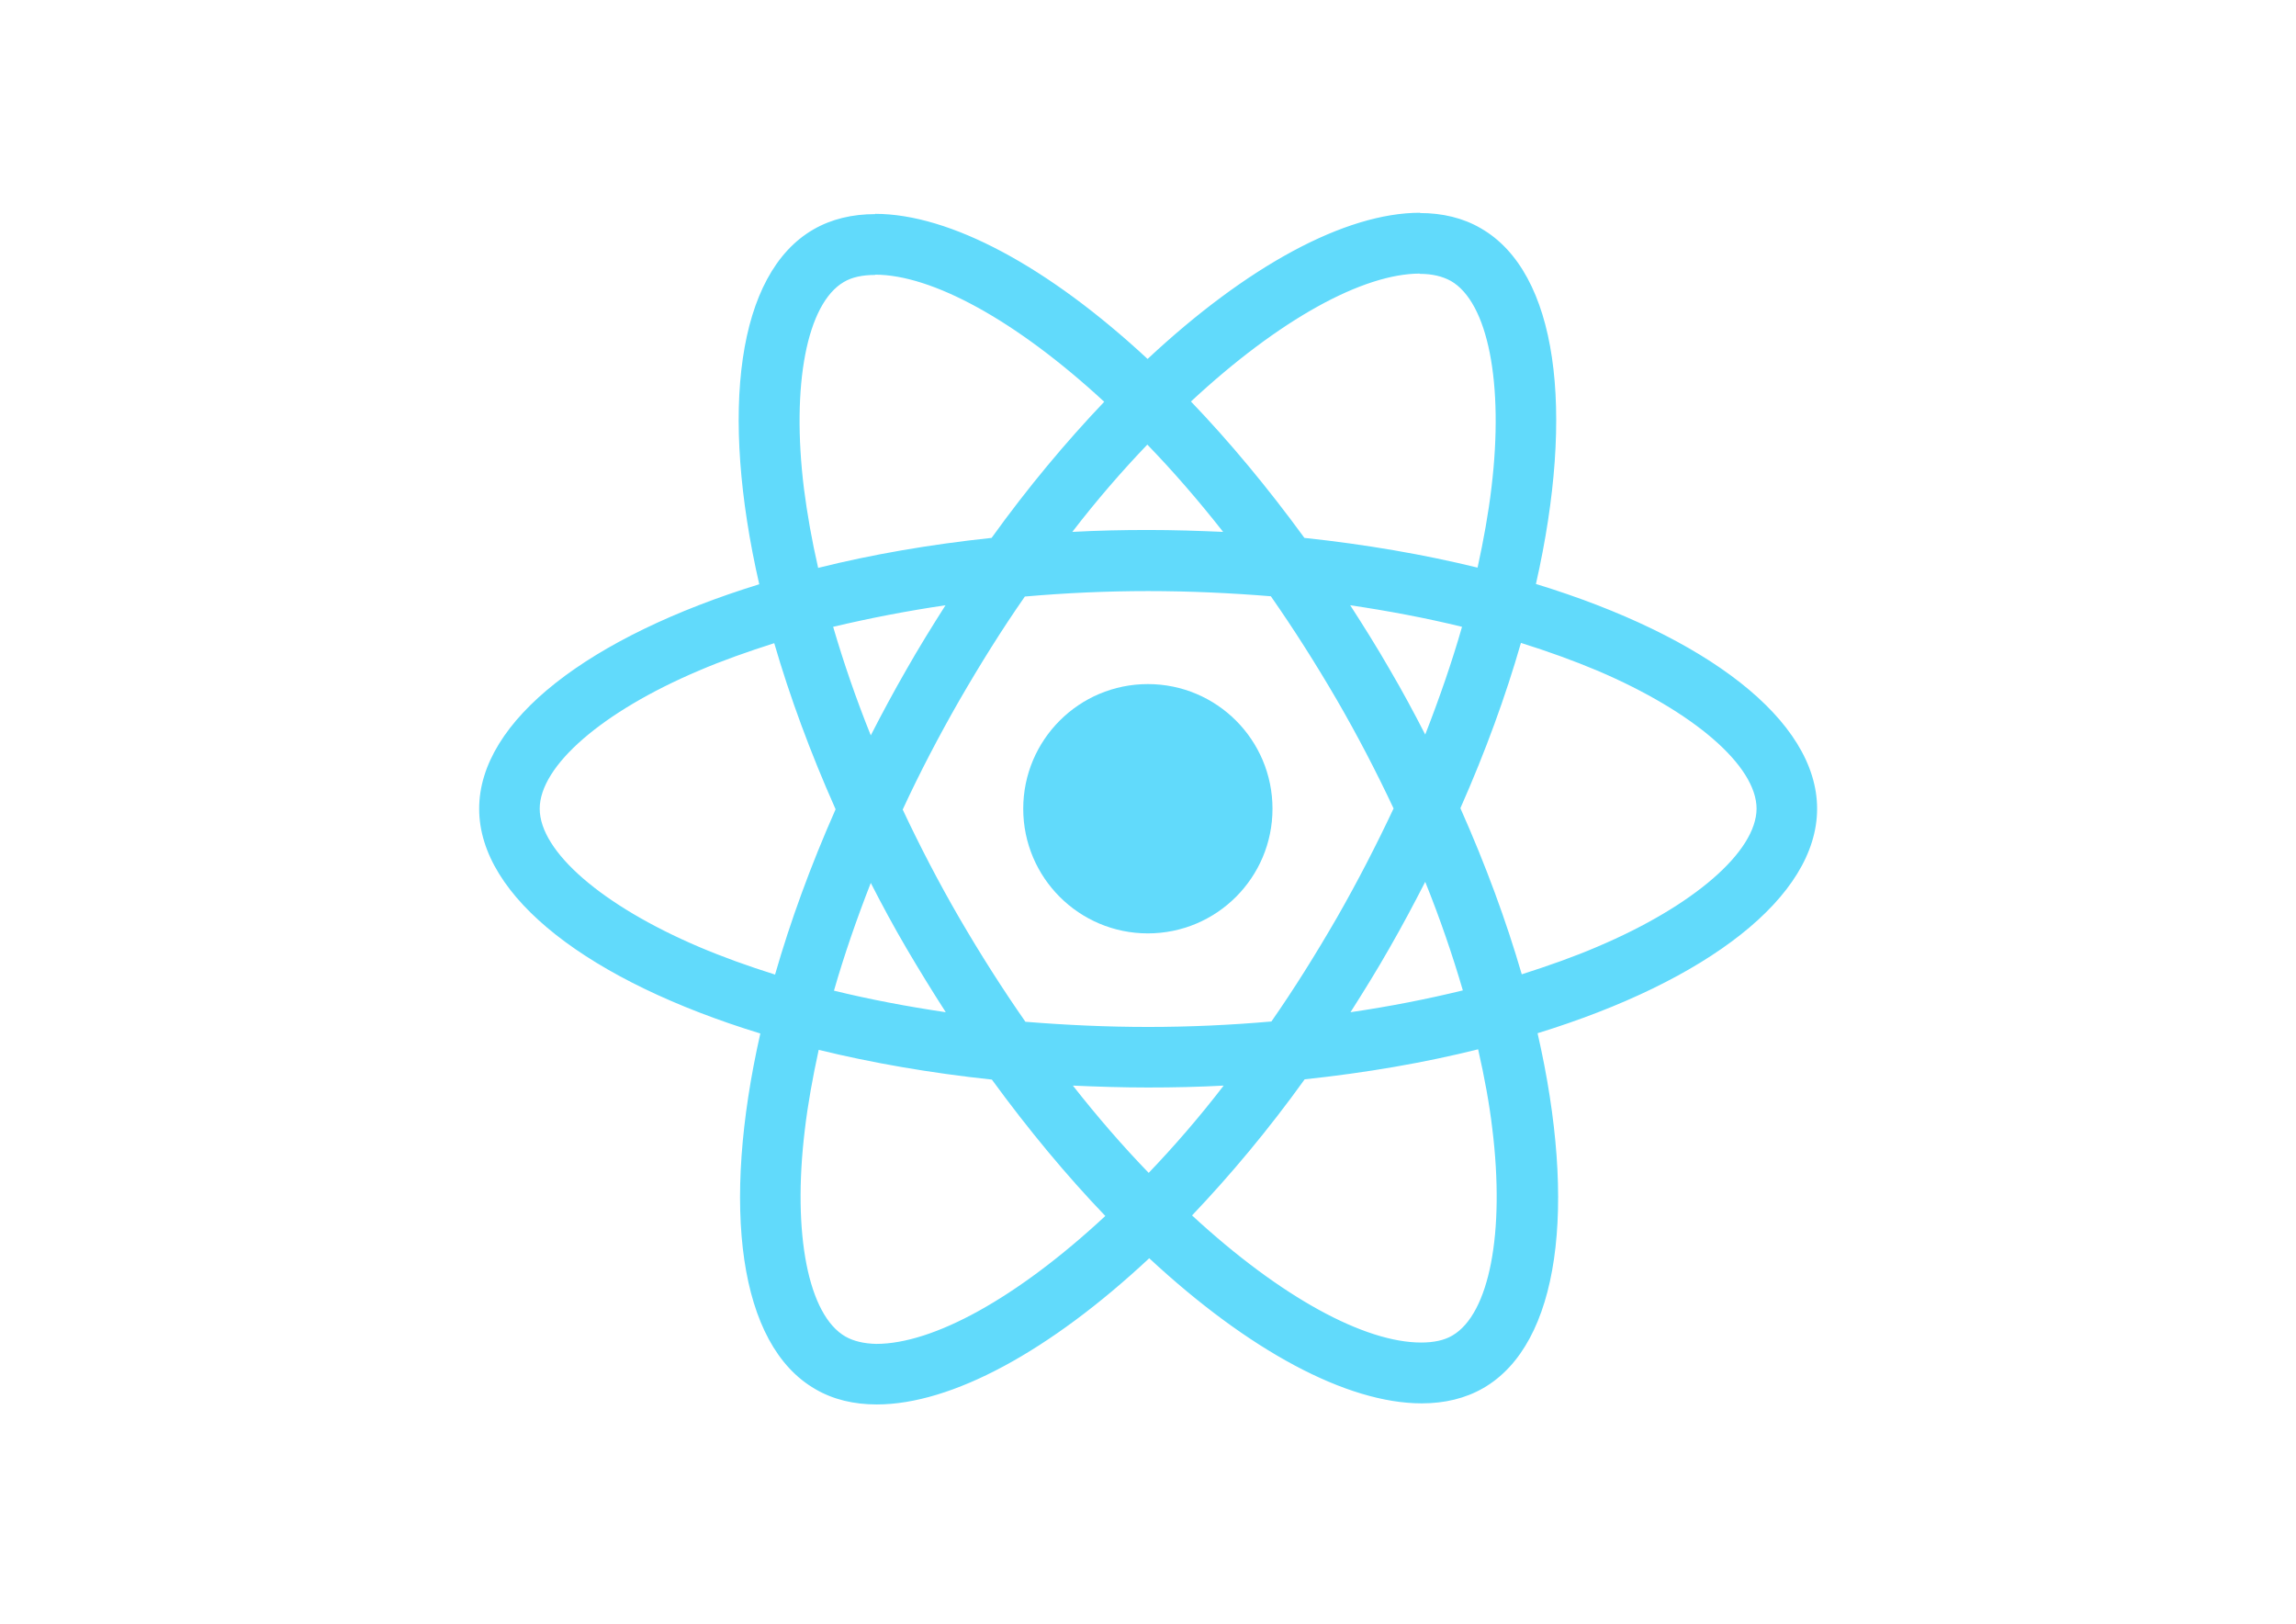
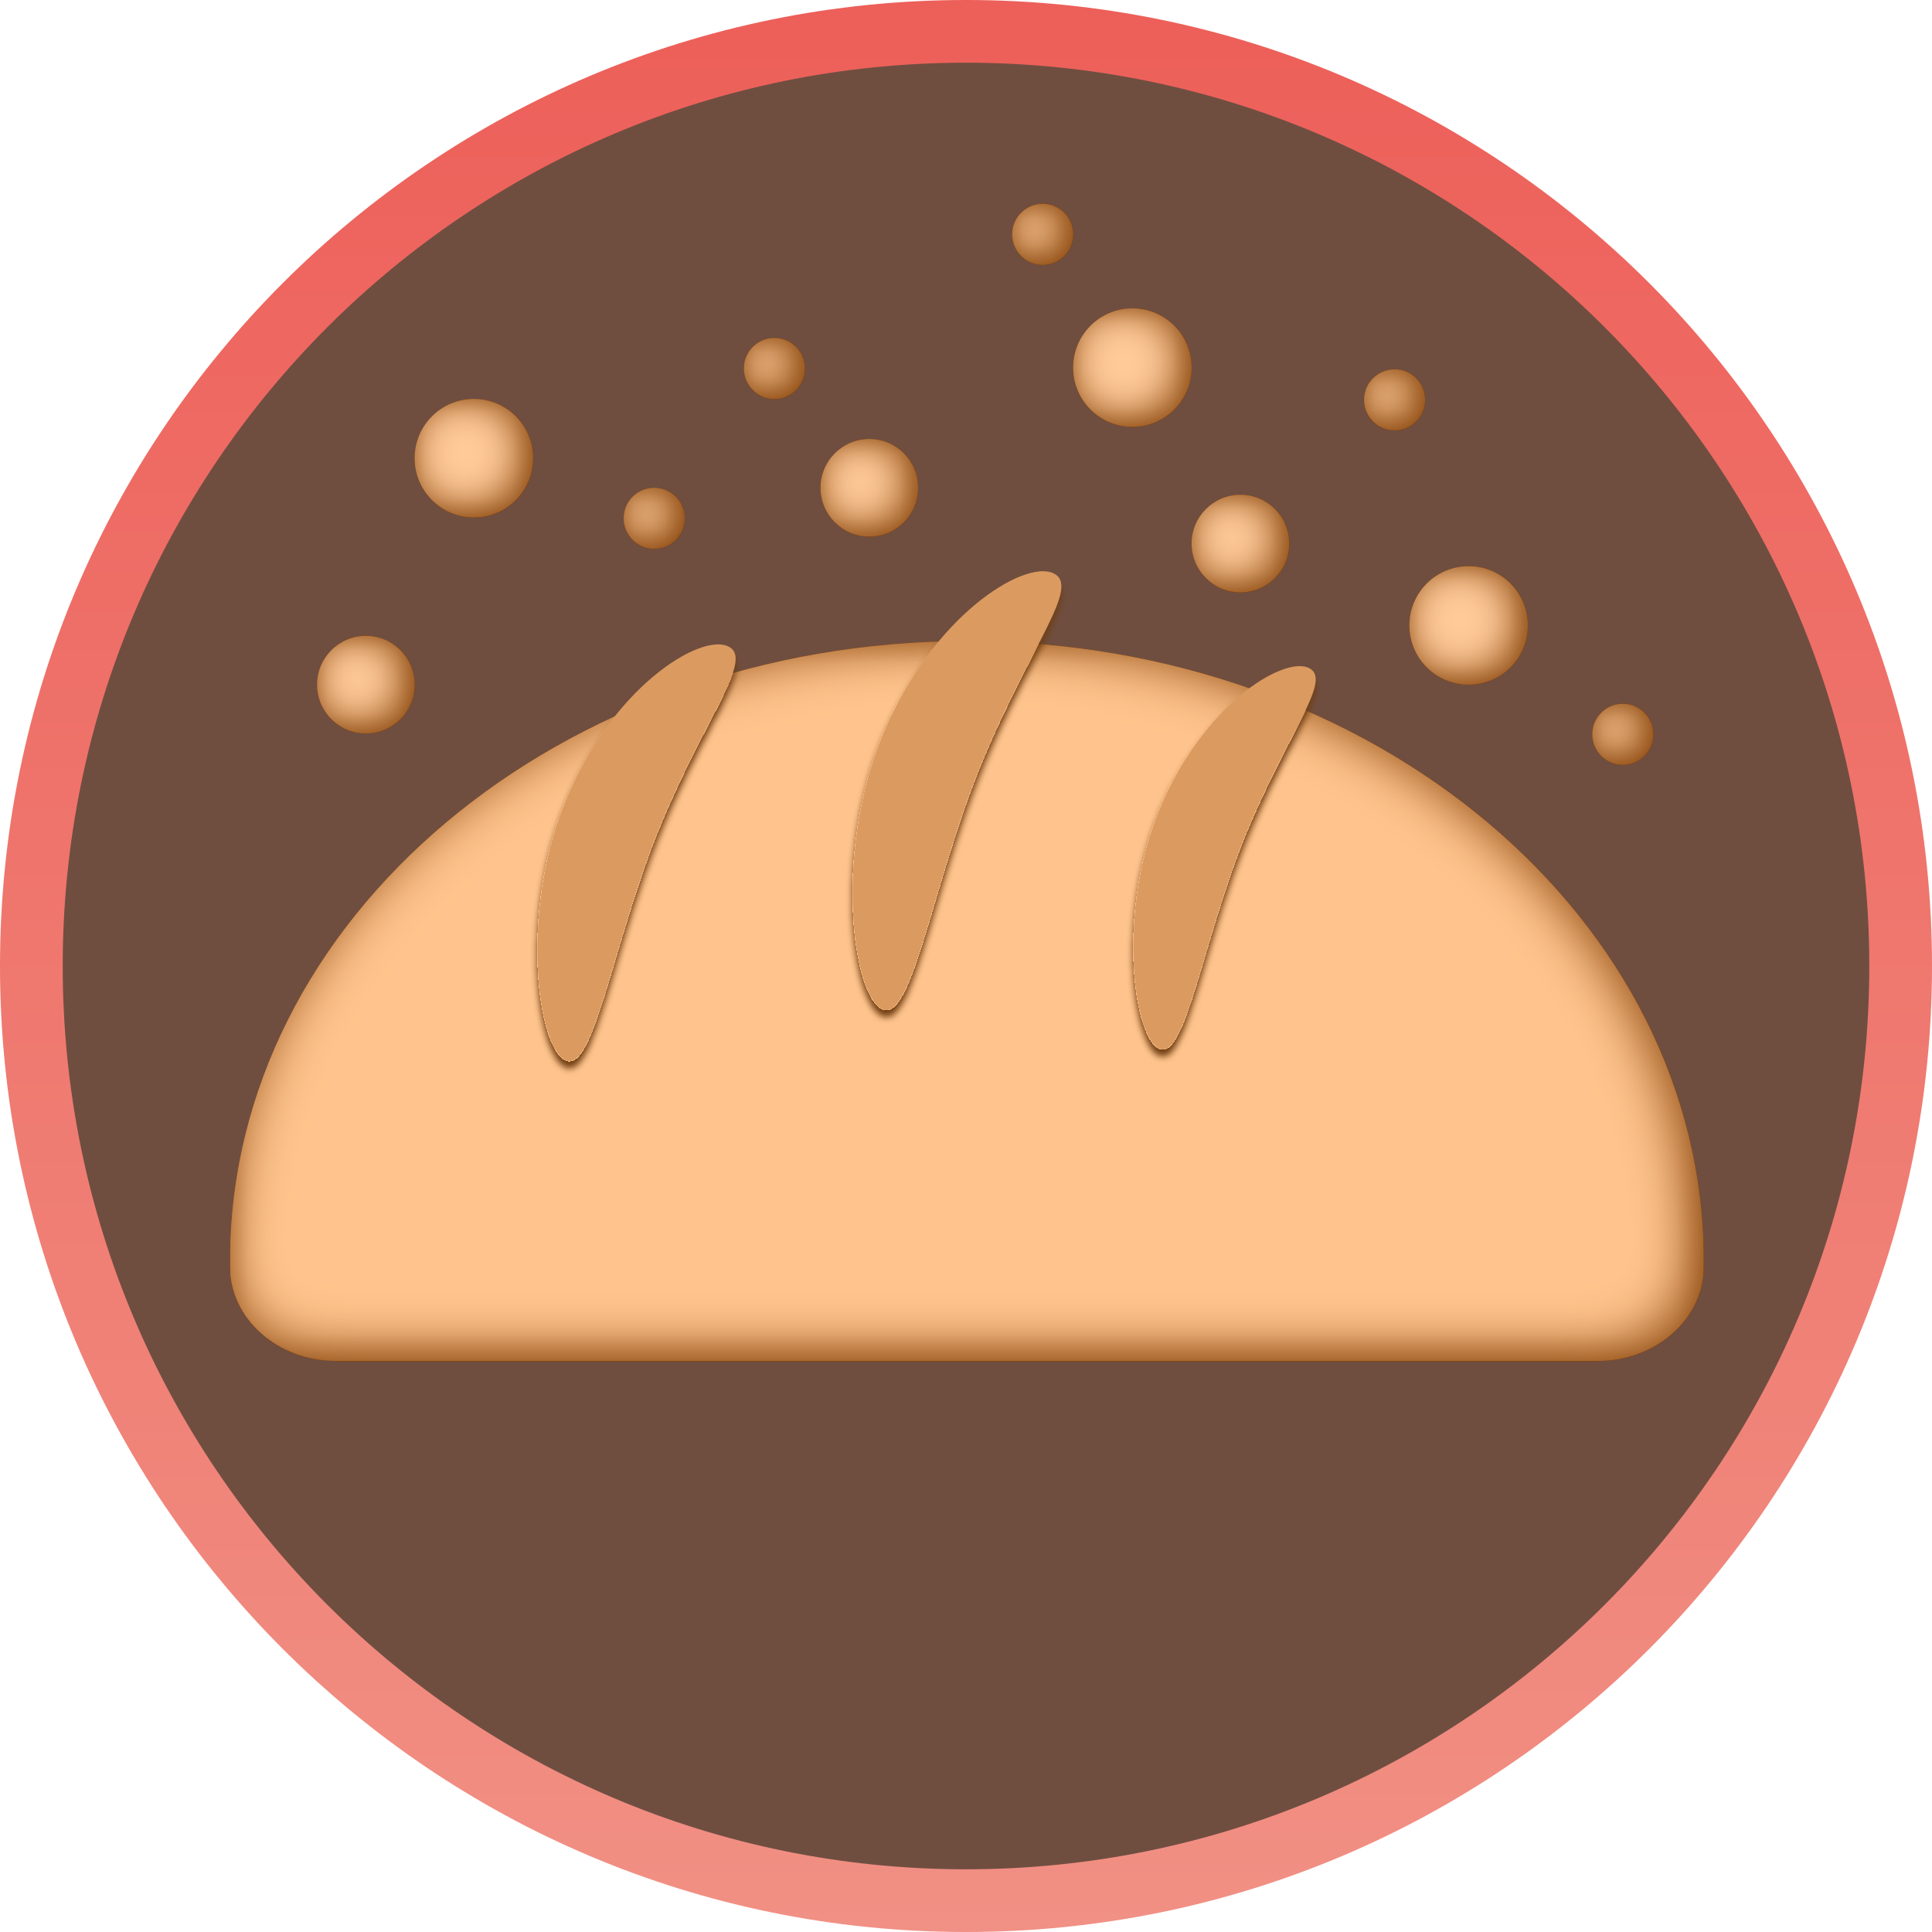
- <svg xmlns="http://www.w3.org/2000/svg" viewBox="0 0 841.9 595.3">
-   <g fill="#61DAFB">
-     <path d="M666.3 296.5c0-32.5-40.7-63.3-103.1-82.4 14.4-63.6 8-114.2-20.2-130.4-6.5-3.8-14.1-5.6-22.4-5.6v22.3c4.6 0 8.3.9 11.4 2.6 13.6 7.8 19.5 37.5 14.9 75.7-1.1 9.4-2.9 19.3-5.1 29.4-19.6-4.8-41-8.5-63.5-10.9-13.5-18.5-27.5-35.3-41.6-50 32.6-30.3 63.2-46.9 84-46.9V78c-27.5 0-63.5 19.6-99.9 53.6-36.4-33.8-72.4-53.2-99.9-53.2v22.3c20.7 0 51.4 16.5 84 46.6-14 14.7-28 31.4-41.3 49.9-22.6 2.4-44 6.1-63.6 11-2.3-10-4-19.7-5.2-29-4.7-38.2 1.1-67.9 14.6-75.8 3-1.8 6.9-2.6 11.5-2.6V78.5c-8.4 0-16 1.8-22.6 5.6-28.1 16.2-34.4 66.7-19.9 130.1-62.2 19.2-102.7 49.9-102.7 82.3 0 32.5 40.7 63.3 103.1 82.4-14.4 63.6-8 114.2 20.2 130.4 6.5 3.8 14.1 5.6 22.5 5.6 27.5 0 63.5-19.6 99.9-53.6 36.4 33.8 72.4 53.2 99.9 53.2 8.4 0 16-1.8 22.6-5.6 28.1-16.2 34.4-66.7 19.9-130.1 62-19.1 102.5-49.9 102.5-82.3zm-130.2-66.7c-3.7 12.9-8.3 26.2-13.5 39.5-4.1-8-8.4-16-13.1-24-4.6-8-9.5-15.8-14.4-23.4 14.2 2.1 27.9 4.7 41 7.9zm-45.8 106.5c-7.8 13.5-15.8 26.3-24.1 38.2-14.9 1.3-30 2-45.2 2-15.1 0-30.2-.7-45-1.9-8.3-11.9-16.4-24.6-24.2-38-7.6-13.1-14.5-26.4-20.8-39.8 6.2-13.4 13.2-26.8 20.7-39.9 7.8-13.5 15.8-26.3 24.1-38.2 14.9-1.3 30-2 45.2-2 15.1 0 30.2.7 45 1.9 8.3 11.9 16.4 24.6 24.2 38 7.6 13.1 14.5 26.4 20.8 39.8-6.3 13.4-13.2 26.8-20.7 39.9zm32.3-13c5.4 13.4 10 26.8 13.8 39.8-13.1 3.2-26.9 5.9-41.2 8 4.9-7.7 9.8-15.6 14.4-23.7 4.6-8 8.9-16.1 13-24.1zM421.2 430c-9.3-9.6-18.6-20.3-27.8-32 9 .4 18.2.7 27.5.7 9.4 0 18.7-.2 27.8-.7-9 11.7-18.3 22.4-27.5 32zm-74.4-58.9c-14.2-2.1-27.9-4.7-41-7.9 3.7-12.9 8.3-26.2 13.5-39.5 4.1 8 8.4 16 13.1 24 4.7 8 9.5 15.8 14.4 23.4zM420.7 163c9.3 9.6 18.6 20.3 27.8 32-9-.4-18.2-.7-27.5-.7-9.4 0-18.7.2-27.8.7 9-11.7 18.3-22.4 27.5-32zm-74 58.9c-4.9 7.7-9.8 15.6-14.4 23.7-4.6 8-8.9 16-13 24-5.4-13.4-10-26.8-13.8-39.8 13.1-3.1 26.9-5.8 41.2-7.9zm-90.5 125.2c-35.4-15.1-58.3-34.9-58.3-50.6 0-15.7 22.9-35.6 58.3-50.6 8.6-3.7 18-7 27.7-10.1 5.7 19.6 13.2 40 22.5 60.9-9.2 20.8-16.6 41.1-22.2 60.6-9.9-3.1-19.3-6.5-28-10.2zM310 490c-13.6-7.8-19.5-37.5-14.9-75.7 1.1-9.4 2.9-19.3 5.1-29.4 19.6 4.8 41 8.5 63.5 10.9 13.5 18.5 27.5 35.3 41.6 50-32.6 30.3-63.2 46.9-84 46.9-4.5-.1-8.3-1-11.3-2.7zm237.2-76.2c4.7 38.2-1.1 67.9-14.6 75.8-3 1.8-6.9 2.6-11.5 2.6-20.7 0-51.4-16.5-84-46.6 14-14.7 28-31.4 41.3-49.9 22.6-2.4 44-6.1 63.6-11 2.3 10.1 4.1 19.8 5.2 29.1zm38.5-66.7c-8.6 3.7-18 7-27.7 10.1-5.7-19.6-13.2-40-22.5-60.9 9.2-20.8 16.6-41.1 22.2-60.6 9.9 3.1 19.3 6.5 28.1 10.2 35.4 15.1 58.3 34.9 58.3 50.6-.1 15.7-23 35.6-58.4 50.6zM320.8 78.4z" />
-     <circle cx="420.9" cy="296.5" r="45.7" />
-     <path d="M520.5 78.1z" />
-   </g>
+ <svg xmlns="http://www.w3.org/2000/svg" width="113" height="113" viewBox="0 0 113 113" fill="none">
+   <circle cx="56.5" cy="56.5" r="54.666" fill="#6F4E40" stroke="url(#paint0_linear_23:96)" stroke-width="3.668" />
+   <g filter="url(#filter0_i_23:96)">
+     <mask id="mask0_23:96" style="mask-type:alpha" maskUnits="userSpaceOnUse" x="13" y="37" width="87" height="74">
+       <path d="M99.652 73.771C99.652 93.805 80.355 110.045 56.551 110.045C32.747 110.045 13.45 93.805 13.45 73.771C13.45 53.737 32.747 37.497 56.551 37.497C80.355 37.497 99.652 53.737 99.652 73.771Z" fill="#C4C4C4" />
+     </mask>
+     <g mask="url(#mask0_23:96)">
+       <path d="M13.45 35.886C13.45 32.834 16.233 30.361 19.665 30.361H93.436C96.869 30.361 99.652 32.834 99.652 35.886V74.074C99.652 77.125 96.869 79.599 93.436 79.599H19.665C16.233 79.599 13.45 77.125 13.45 74.074V35.886Z" fill="#FFC48D" />
+     </g>
+   </g>
+   <g filter="url(#filter1_d_23:96)">
+     <path d="M57.436 44.563C54.563 51.499 53.37 59.754 51.628 59.032C49.887 58.311 48.755 49.92 51.628 42.984C54.501 36.048 59.821 32.786 61.563 33.508C63.304 34.229 60.309 37.627 57.436 44.563Z" fill="#DB9A5F" />
+   </g>
+   <g filter="url(#filter2_d_23:96)">
+     <path d="M72.898 48.705C70.389 54.764 69.346 61.974 67.825 61.344C66.304 60.714 65.315 53.384 67.825 47.325C70.335 41.266 74.982 38.417 76.503 39.047C78.025 39.677 75.408 42.646 72.898 48.705Z" fill="#DB9A5F" />
+   </g>
+   <g filter="url(#filter3_d_23:96)">
+     <path d="M38.619 48.282C35.891 54.869 34.758 62.707 33.104 62.022C31.45 61.337 30.375 53.369 33.104 46.782C35.832 40.194 40.884 37.097 42.538 37.782C44.192 38.468 41.348 41.694 38.619 48.282Z" fill="#DB9A5F" />
+   </g>
+   <g filter="url(#filter4_i_23:96)">
+     <circle cx="21.398" cy="40.044" r="2.853" fill="#FFCA99" />
+   </g>
+   <g filter="url(#filter5_i_23:96)">
+     <circle cx="72.548" cy="31.791" r="2.853" fill="#FFCA99" />
+   </g>
+   <g filter="url(#filter6_i_23:96)">
+     <circle cx="50.845" cy="28.53" r="2.853" fill="#FFCA99" />
+   </g>
+   <g filter="url(#filter7_i_23:96)">
+     <circle cx="27.715" cy="26.798" r="3.464" fill="#FFCA99" />
+   </g>
+   <g filter="url(#filter8_i_23:96)">
+     <circle cx="85.896" cy="36.58" r="3.464" fill="#FFCA99" />
+   </g>
+   <g filter="url(#filter9_i_23:96)">
+     <circle cx="66.231" cy="21.5" r="3.464" fill="#FFCA99" />
+   </g>
+   <g filter="url(#filter10_i_23:96)">
+     <circle cx="38.261" cy="30.313" r="1.783" fill="#FFCA99" />
+   </g>
+   <g filter="url(#filter11_i_23:96)">
+     <circle cx="60.983" cy="13.705" r="1.783" fill="#FFCA99" />
+   </g>
+   <g filter="url(#filter12_i_23:96)">
+     <circle cx="45.292" cy="21.551" r="1.783" fill="#FFCA99" />
+   </g>
+   <g filter="url(#filter13_i_23:96)">
+     <circle cx="81.566" cy="23.385" r="1.783" fill="#FFCA99" />
+   </g>
+   <g filter="url(#filter14_i_23:96)">
+     <circle cx="94.914" cy="42.948" r="1.783" fill="#FFCA99" />
+   </g>
+   <defs>
+     <filter id="filter0_i_23:96" x="12.941" y="37.191" width="86.711" height="42.407" filterUnits="userSpaceOnUse" color-interpolation-filters="sRGB">
+       <feFlood flood-opacity="0" result="BackgroundImageFix" />
+       <feBlend mode="normal" in="SourceGraphic" in2="BackgroundImageFix" result="shape" />
+       <feColorMatrix in="SourceAlpha" type="matrix" values="0 0 0 0 0 0 0 0 0 0 0 0 0 0 0 0 0 0 127 0" result="hardAlpha" />
+       <feOffset dx="-0.509" dy="-0.306" />
+       <feGaussianBlur stdDeviation="1.681" />
+       <feComposite in2="hardAlpha" operator="arithmetic" k2="-1" k3="1" />
+       <feColorMatrix type="matrix" values="0 0 0 0 0.525 0 0 0 0 0.258 0 0 0 0 0.028 0 0 0 1 0" />
+       <feBlend mode="normal" in2="shape" result="effect1_innerShadow_23:96" />
+     </filter>
+     <filter id="filter1_d_23:96" x="49.465" y="33.41" width="13.021" height="26.482" filterUnits="userSpaceOnUse" color-interpolation-filters="sRGB">
+       <feFlood flood-opacity="0" result="BackgroundImageFix" />
+       <feColorMatrix in="SourceAlpha" type="matrix" values="0 0 0 0 0 0 0 0 0 0 0 0 0 0 0 0 0 0 127 0" result="hardAlpha" />
+       <feOffset dy="0.408" />
+       <feGaussianBlur stdDeviation="0.204" />
+       <feComposite in2="hardAlpha" operator="out" />
+       <feColorMatrix type="matrix" values="0 0 0 0 0.442 0 0 0 0 0.244 0 0 0 0 0.072 0 0 0 1 0" />
+       <feBlend mode="normal" in2="BackgroundImageFix" result="effect1_dropShadow_23:96" />
+       <feBlend mode="normal" in="SourceGraphic" in2="effect1_dropShadow_23:96" result="shape" />
+     </filter>
+     <filter id="filter2_d_23:96" x="65.884" y="38.961" width="11.478" height="23.236" filterUnits="userSpaceOnUse" color-interpolation-filters="sRGB">
+       <feFlood flood-opacity="0" result="BackgroundImageFix" />
+       <feColorMatrix in="SourceAlpha" type="matrix" values="0 0 0 0 0 0 0 0 0 0 0 0 0 0 0 0 0 0 127 0" result="hardAlpha" />
+       <feOffset dy="0.408" />
+       <feGaussianBlur stdDeviation="0.204" />
+       <feComposite in2="hardAlpha" operator="out" />
+       <feColorMatrix type="matrix" values="0 0 0 0 0.442 0 0 0 0 0.244 0 0 0 0 0.072 0 0 0 1 0" />
+       <feBlend mode="normal" in2="BackgroundImageFix" result="effect1_dropShadow_23:96" />
+       <feBlend mode="normal" in="SourceGraphic" in2="effect1_dropShadow_23:96" result="shape" />
+     </filter>
+     <filter id="filter3_d_23:96" x="31.029" y="37.689" width="12.407" height="25.19" filterUnits="userSpaceOnUse" color-interpolation-filters="sRGB">
+       <feFlood flood-opacity="0" result="BackgroundImageFix" />
+       <feColorMatrix in="SourceAlpha" type="matrix" values="0 0 0 0 0 0 0 0 0 0 0 0 0 0 0 0 0 0 127 0" result="hardAlpha" />
+       <feOffset dy="0.408" />
+       <feGaussianBlur stdDeviation="0.204" />
+       <feComposite in2="hardAlpha" operator="out" />
+       <feColorMatrix type="matrix" values="0 0 0 0 0.442 0 0 0 0 0.244 0 0 0 0 0.072 0 0 0 1 0" />
+       <feBlend mode="normal" in2="BackgroundImageFix" result="effect1_dropShadow_23:96" />
+       <feBlend mode="normal" in="SourceGraphic" in2="effect1_dropShadow_23:96" result="shape" />
+     </filter>
+     <filter id="filter4_i_23:96" x="18.035" y="36.886" width="6.216" height="6.012" filterUnits="userSpaceOnUse" color-interpolation-filters="sRGB">
+       <feFlood flood-opacity="0" result="BackgroundImageFix" />
+       <feBlend mode="normal" in="SourceGraphic" in2="BackgroundImageFix" result="shape" />
+       <feColorMatrix in="SourceAlpha" type="matrix" values="0 0 0 0 0 0 0 0 0 0 0 0 0 0 0 0 0 0 127 0" result="hardAlpha" />
+       <feOffset dx="-0.509" dy="-0.306" />
+       <feGaussianBlur stdDeviation="1.223" />
+       <feComposite in2="hardAlpha" operator="arithmetic" k2="-1" k3="1" />
+       <feColorMatrix type="matrix" values="0 0 0 0 0.525 0 0 0 0 0.258 0 0 0 0 0.028 0 0 0 1 0" />
+       <feBlend mode="normal" in2="shape" result="effect1_innerShadow_23:96" />
+     </filter>
+     <filter id="filter5_i_23:96" x="69.186" y="28.632" width="6.216" height="6.012" filterUnits="userSpaceOnUse" color-interpolation-filters="sRGB">
+       <feFlood flood-opacity="0" result="BackgroundImageFix" />
+       <feBlend mode="normal" in="SourceGraphic" in2="BackgroundImageFix" result="shape" />
+       <feColorMatrix in="SourceAlpha" type="matrix" values="0 0 0 0 0 0 0 0 0 0 0 0 0 0 0 0 0 0 127 0" result="hardAlpha" />
+       <feOffset dx="-0.509" dy="-0.306" />
+       <feGaussianBlur stdDeviation="1.223" />
+       <feComposite in2="hardAlpha" operator="arithmetic" k2="-1" k3="1" />
+       <feColorMatrix type="matrix" values="0 0 0 0 0.525 0 0 0 0 0.258 0 0 0 0 0.028 0 0 0 1 0" />
+       <feBlend mode="normal" in2="shape" result="effect1_innerShadow_23:96" />
+     </filter>
+     <filter id="filter6_i_23:96" x="47.482" y="25.372" width="6.216" height="6.012" filterUnits="userSpaceOnUse" color-interpolation-filters="sRGB">
+       <feFlood flood-opacity="0" result="BackgroundImageFix" />
+       <feBlend mode="normal" in="SourceGraphic" in2="BackgroundImageFix" result="shape" />
+       <feColorMatrix in="SourceAlpha" type="matrix" values="0 0 0 0 0 0 0 0 0 0 0 0 0 0 0 0 0 0 127 0" result="hardAlpha" />
+       <feOffset dx="-0.509" dy="-0.306" />
+       <feGaussianBlur stdDeviation="1.223" />
+       <feComposite in2="hardAlpha" operator="arithmetic" k2="-1" k3="1" />
+       <feColorMatrix type="matrix" values="0 0 0 0 0.525 0 0 0 0 0.258 0 0 0 0 0.028 0 0 0 1 0" />
+       <feBlend mode="normal" in2="shape" result="effect1_innerShadow_23:96" />
+     </filter>
+     <filter id="filter7_i_23:96" x="23.741" y="23.028" width="7.438" height="7.234" filterUnits="userSpaceOnUse" color-interpolation-filters="sRGB">
+       <feFlood flood-opacity="0" result="BackgroundImageFix" />
+       <feBlend mode="normal" in="SourceGraphic" in2="BackgroundImageFix" result="shape" />
+       <feColorMatrix in="SourceAlpha" type="matrix" values="0 0 0 0 0 0 0 0 0 0 0 0 0 0 0 0 0 0 127 0" result="hardAlpha" />
+       <feOffset dx="-0.509" dy="-0.306" />
+       <feGaussianBlur stdDeviation="1.223" />
+       <feComposite in2="hardAlpha" operator="arithmetic" k2="-1" k3="1" />
+       <feColorMatrix type="matrix" values="0 0 0 0 0.525 0 0 0 0 0.258 0 0 0 0 0.028 0 0 0 1 0" />
+       <feBlend mode="normal" in2="shape" result="effect1_innerShadow_23:96" />
+     </filter>
+     <filter id="filter8_i_23:96" x="81.922" y="32.81" width="7.438" height="7.234" filterUnits="userSpaceOnUse" color-interpolation-filters="sRGB">
+       <feFlood flood-opacity="0" result="BackgroundImageFix" />
+       <feBlend mode="normal" in="SourceGraphic" in2="BackgroundImageFix" result="shape" />
+       <feColorMatrix in="SourceAlpha" type="matrix" values="0 0 0 0 0 0 0 0 0 0 0 0 0 0 0 0 0 0 127 0" result="hardAlpha" />
+       <feOffset dx="-0.509" dy="-0.306" />
+       <feGaussianBlur stdDeviation="1.223" />
+       <feComposite in2="hardAlpha" operator="arithmetic" k2="-1" k3="1" />
+       <feColorMatrix type="matrix" values="0 0 0 0 0.525 0 0 0 0 0.258 0 0 0 0 0.028 0 0 0 1 0" />
+       <feBlend mode="normal" in2="shape" result="effect1_innerShadow_23:96" />
+     </filter>
+     <filter id="filter9_i_23:96" x="62.257" y="17.73" width="7.438" height="7.234" filterUnits="userSpaceOnUse" color-interpolation-filters="sRGB">
+       <feFlood flood-opacity="0" result="BackgroundImageFix" />
+       <feBlend mode="normal" in="SourceGraphic" in2="BackgroundImageFix" result="shape" />
+       <feColorMatrix in="SourceAlpha" type="matrix" values="0 0 0 0 0 0 0 0 0 0 0 0 0 0 0 0 0 0 127 0" result="hardAlpha" />
+       <feOffset dx="-0.509" dy="-0.306" />
+       <feGaussianBlur stdDeviation="1.223" />
+       <feComposite in2="hardAlpha" operator="arithmetic" k2="-1" k3="1" />
+       <feColorMatrix type="matrix" values="0 0 0 0 0.525 0 0 0 0 0.258 0 0 0 0 0.028 0 0 0 1 0" />
+       <feBlend mode="normal" in2="shape" result="effect1_innerShadow_23:96" />
+     </filter>
+     <filter id="filter10_i_23:96" x="35.968" y="28.224" width="4.076" height="3.872" filterUnits="userSpaceOnUse" color-interpolation-filters="sRGB">
+       <feFlood flood-opacity="0" result="BackgroundImageFix" />
+       <feBlend mode="normal" in="SourceGraphic" in2="BackgroundImageFix" result="shape" />
+       <feColorMatrix in="SourceAlpha" type="matrix" values="0 0 0 0 0 0 0 0 0 0 0 0 0 0 0 0 0 0 127 0" result="hardAlpha" />
+       <feOffset dx="-0.509" dy="-0.306" />
+       <feGaussianBlur stdDeviation="1.223" />
+       <feComposite in2="hardAlpha" operator="arithmetic" k2="-1" k3="1" />
+       <feColorMatrix type="matrix" values="0 0 0 0 0.525 0 0 0 0 0.258 0 0 0 0 0.028 0 0 0 1 0" />
+       <feBlend mode="normal" in2="shape" result="effect1_innerShadow_23:96" />
+     </filter>
+     <filter id="filter11_i_23:96" x="58.691" y="11.616" width="4.076" height="3.872" filterUnits="userSpaceOnUse" color-interpolation-filters="sRGB">
+       <feFlood flood-opacity="0" result="BackgroundImageFix" />
+       <feBlend mode="normal" in="SourceGraphic" in2="BackgroundImageFix" result="shape" />
+       <feColorMatrix in="SourceAlpha" type="matrix" values="0 0 0 0 0 0 0 0 0 0 0 0 0 0 0 0 0 0 127 0" result="hardAlpha" />
+       <feOffset dx="-0.509" dy="-0.306" />
+       <feGaussianBlur stdDeviation="1.223" />
+       <feComposite in2="hardAlpha" operator="arithmetic" k2="-1" k3="1" />
+       <feColorMatrix type="matrix" values="0 0 0 0 0.525 0 0 0 0 0.258 0 0 0 0 0.028 0 0 0 1 0" />
+       <feBlend mode="normal" in2="shape" result="effect1_innerShadow_23:96" />
+     </filter>
+     <filter id="filter12_i_23:96" x="42.999" y="19.462" width="4.076" height="3.872" filterUnits="userSpaceOnUse" color-interpolation-filters="sRGB">
+       <feFlood flood-opacity="0" result="BackgroundImageFix" />
+       <feBlend mode="normal" in="SourceGraphic" in2="BackgroundImageFix" result="shape" />
+       <feColorMatrix in="SourceAlpha" type="matrix" values="0 0 0 0 0 0 0 0 0 0 0 0 0 0 0 0 0 0 127 0" result="hardAlpha" />
+       <feOffset dx="-0.509" dy="-0.306" />
+       <feGaussianBlur stdDeviation="1.223" />
+       <feComposite in2="hardAlpha" operator="arithmetic" k2="-1" k3="1" />
+       <feColorMatrix type="matrix" values="0 0 0 0 0.525 0 0 0 0 0.258 0 0 0 0 0.028 0 0 0 1 0" />
+       <feBlend mode="normal" in2="shape" result="effect1_innerShadow_23:96" />
+     </filter>
+     <filter id="filter13_i_23:96" x="79.273" y="21.296" width="4.076" height="3.872" filterUnits="userSpaceOnUse" color-interpolation-filters="sRGB">
+       <feFlood flood-opacity="0" result="BackgroundImageFix" />
+       <feBlend mode="normal" in="SourceGraphic" in2="BackgroundImageFix" result="shape" />
+       <feColorMatrix in="SourceAlpha" type="matrix" values="0 0 0 0 0 0 0 0 0 0 0 0 0 0 0 0 0 0 127 0" result="hardAlpha" />
+       <feOffset dx="-0.509" dy="-0.306" />
+       <feGaussianBlur stdDeviation="1.223" />
+       <feComposite in2="hardAlpha" operator="arithmetic" k2="-1" k3="1" />
+       <feColorMatrix type="matrix" values="0 0 0 0 0.525 0 0 0 0 0.258 0 0 0 0 0.028 0 0 0 1 0" />
+       <feBlend mode="normal" in2="shape" result="effect1_innerShadow_23:96" />
+     </filter>
+     <filter id="filter14_i_23:96" x="92.621" y="40.859" width="4.076" height="3.872" filterUnits="userSpaceOnUse" color-interpolation-filters="sRGB">
+       <feFlood flood-opacity="0" result="BackgroundImageFix" />
+       <feBlend mode="normal" in="SourceGraphic" in2="BackgroundImageFix" result="shape" />
+       <feColorMatrix in="SourceAlpha" type="matrix" values="0 0 0 0 0 0 0 0 0 0 0 0 0 0 0 0 0 0 127 0" result="hardAlpha" />
+       <feOffset dx="-0.509" dy="-0.306" />
+       <feGaussianBlur stdDeviation="1.223" />
+       <feComposite in2="hardAlpha" operator="arithmetic" k2="-1" k3="1" />
+       <feColorMatrix type="matrix" values="0 0 0 0 0.525 0 0 0 0 0.258 0 0 0 0 0.028 0 0 0 1 0" />
+       <feBlend mode="normal" in2="shape" result="effect1_innerShadow_23:96" />
+     </filter>
+     <linearGradient id="paint0_linear_23:96" x1="56.5" y1="0" x2="56.5" y2="113" gradientUnits="userSpaceOnUse">
+       <stop stop-color="#ED5F59" />
+       <stop offset="1" stop-color="#F19084" />
+     </linearGradient>
+   </defs>
</svg>
